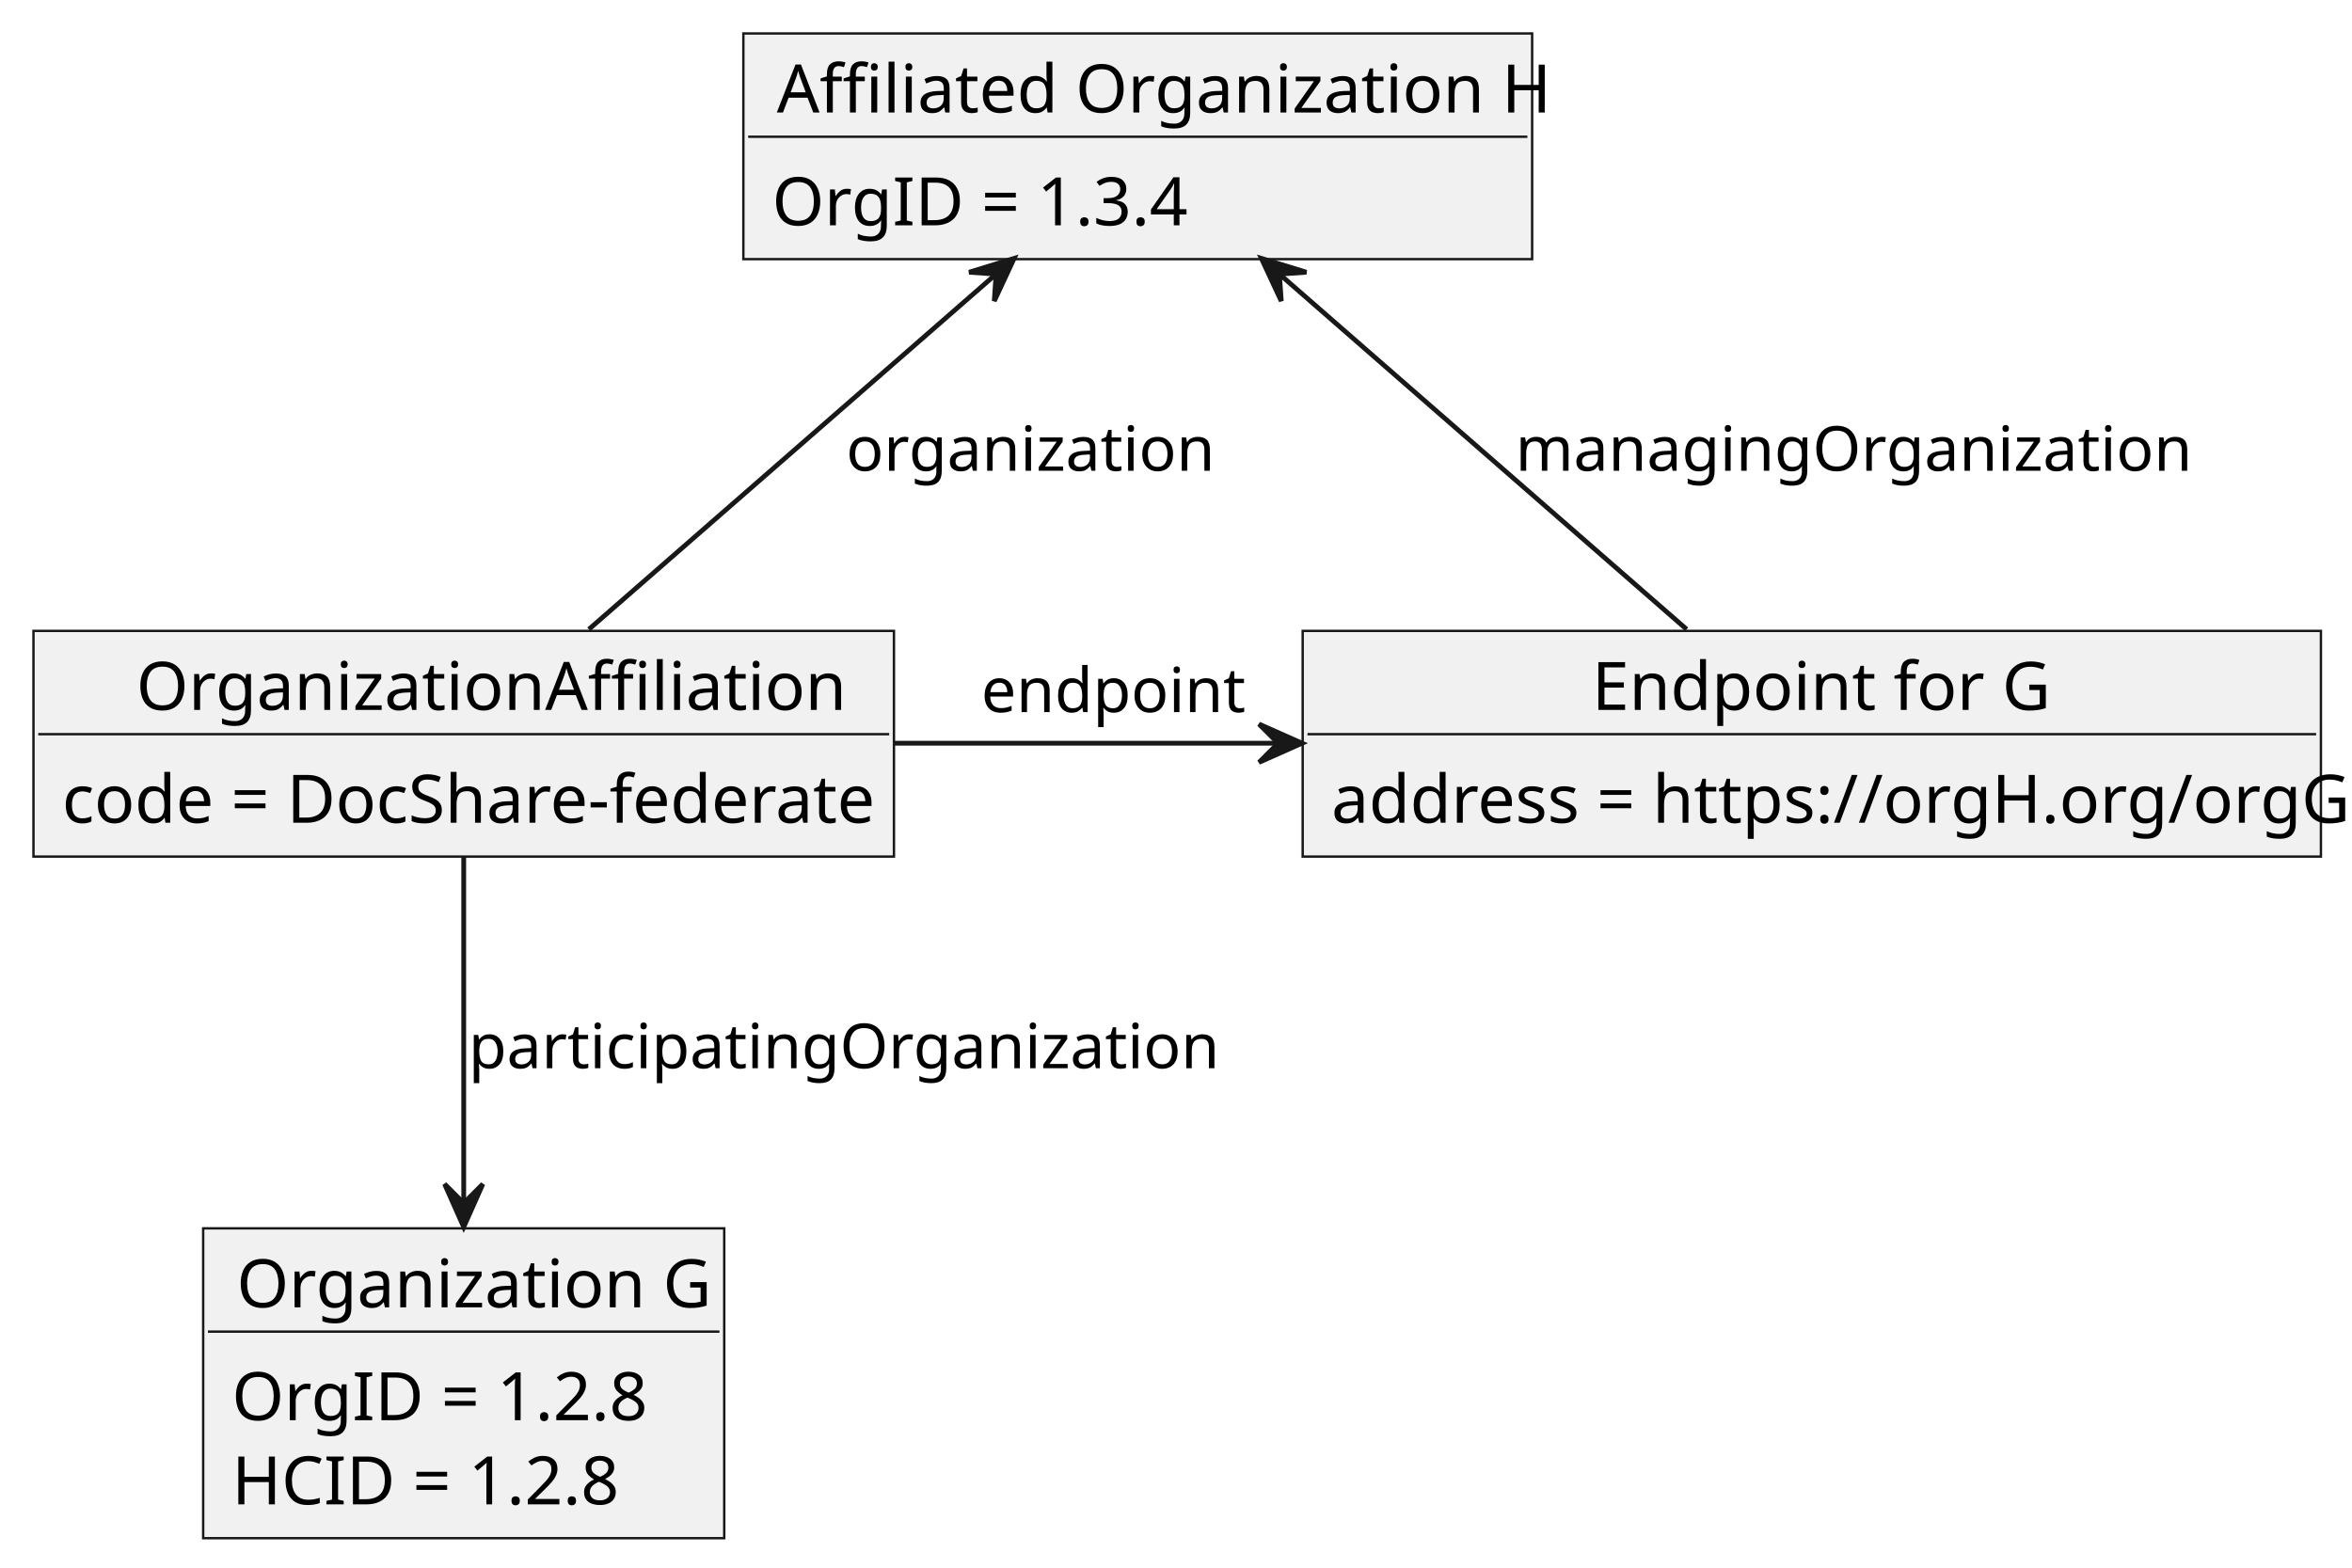
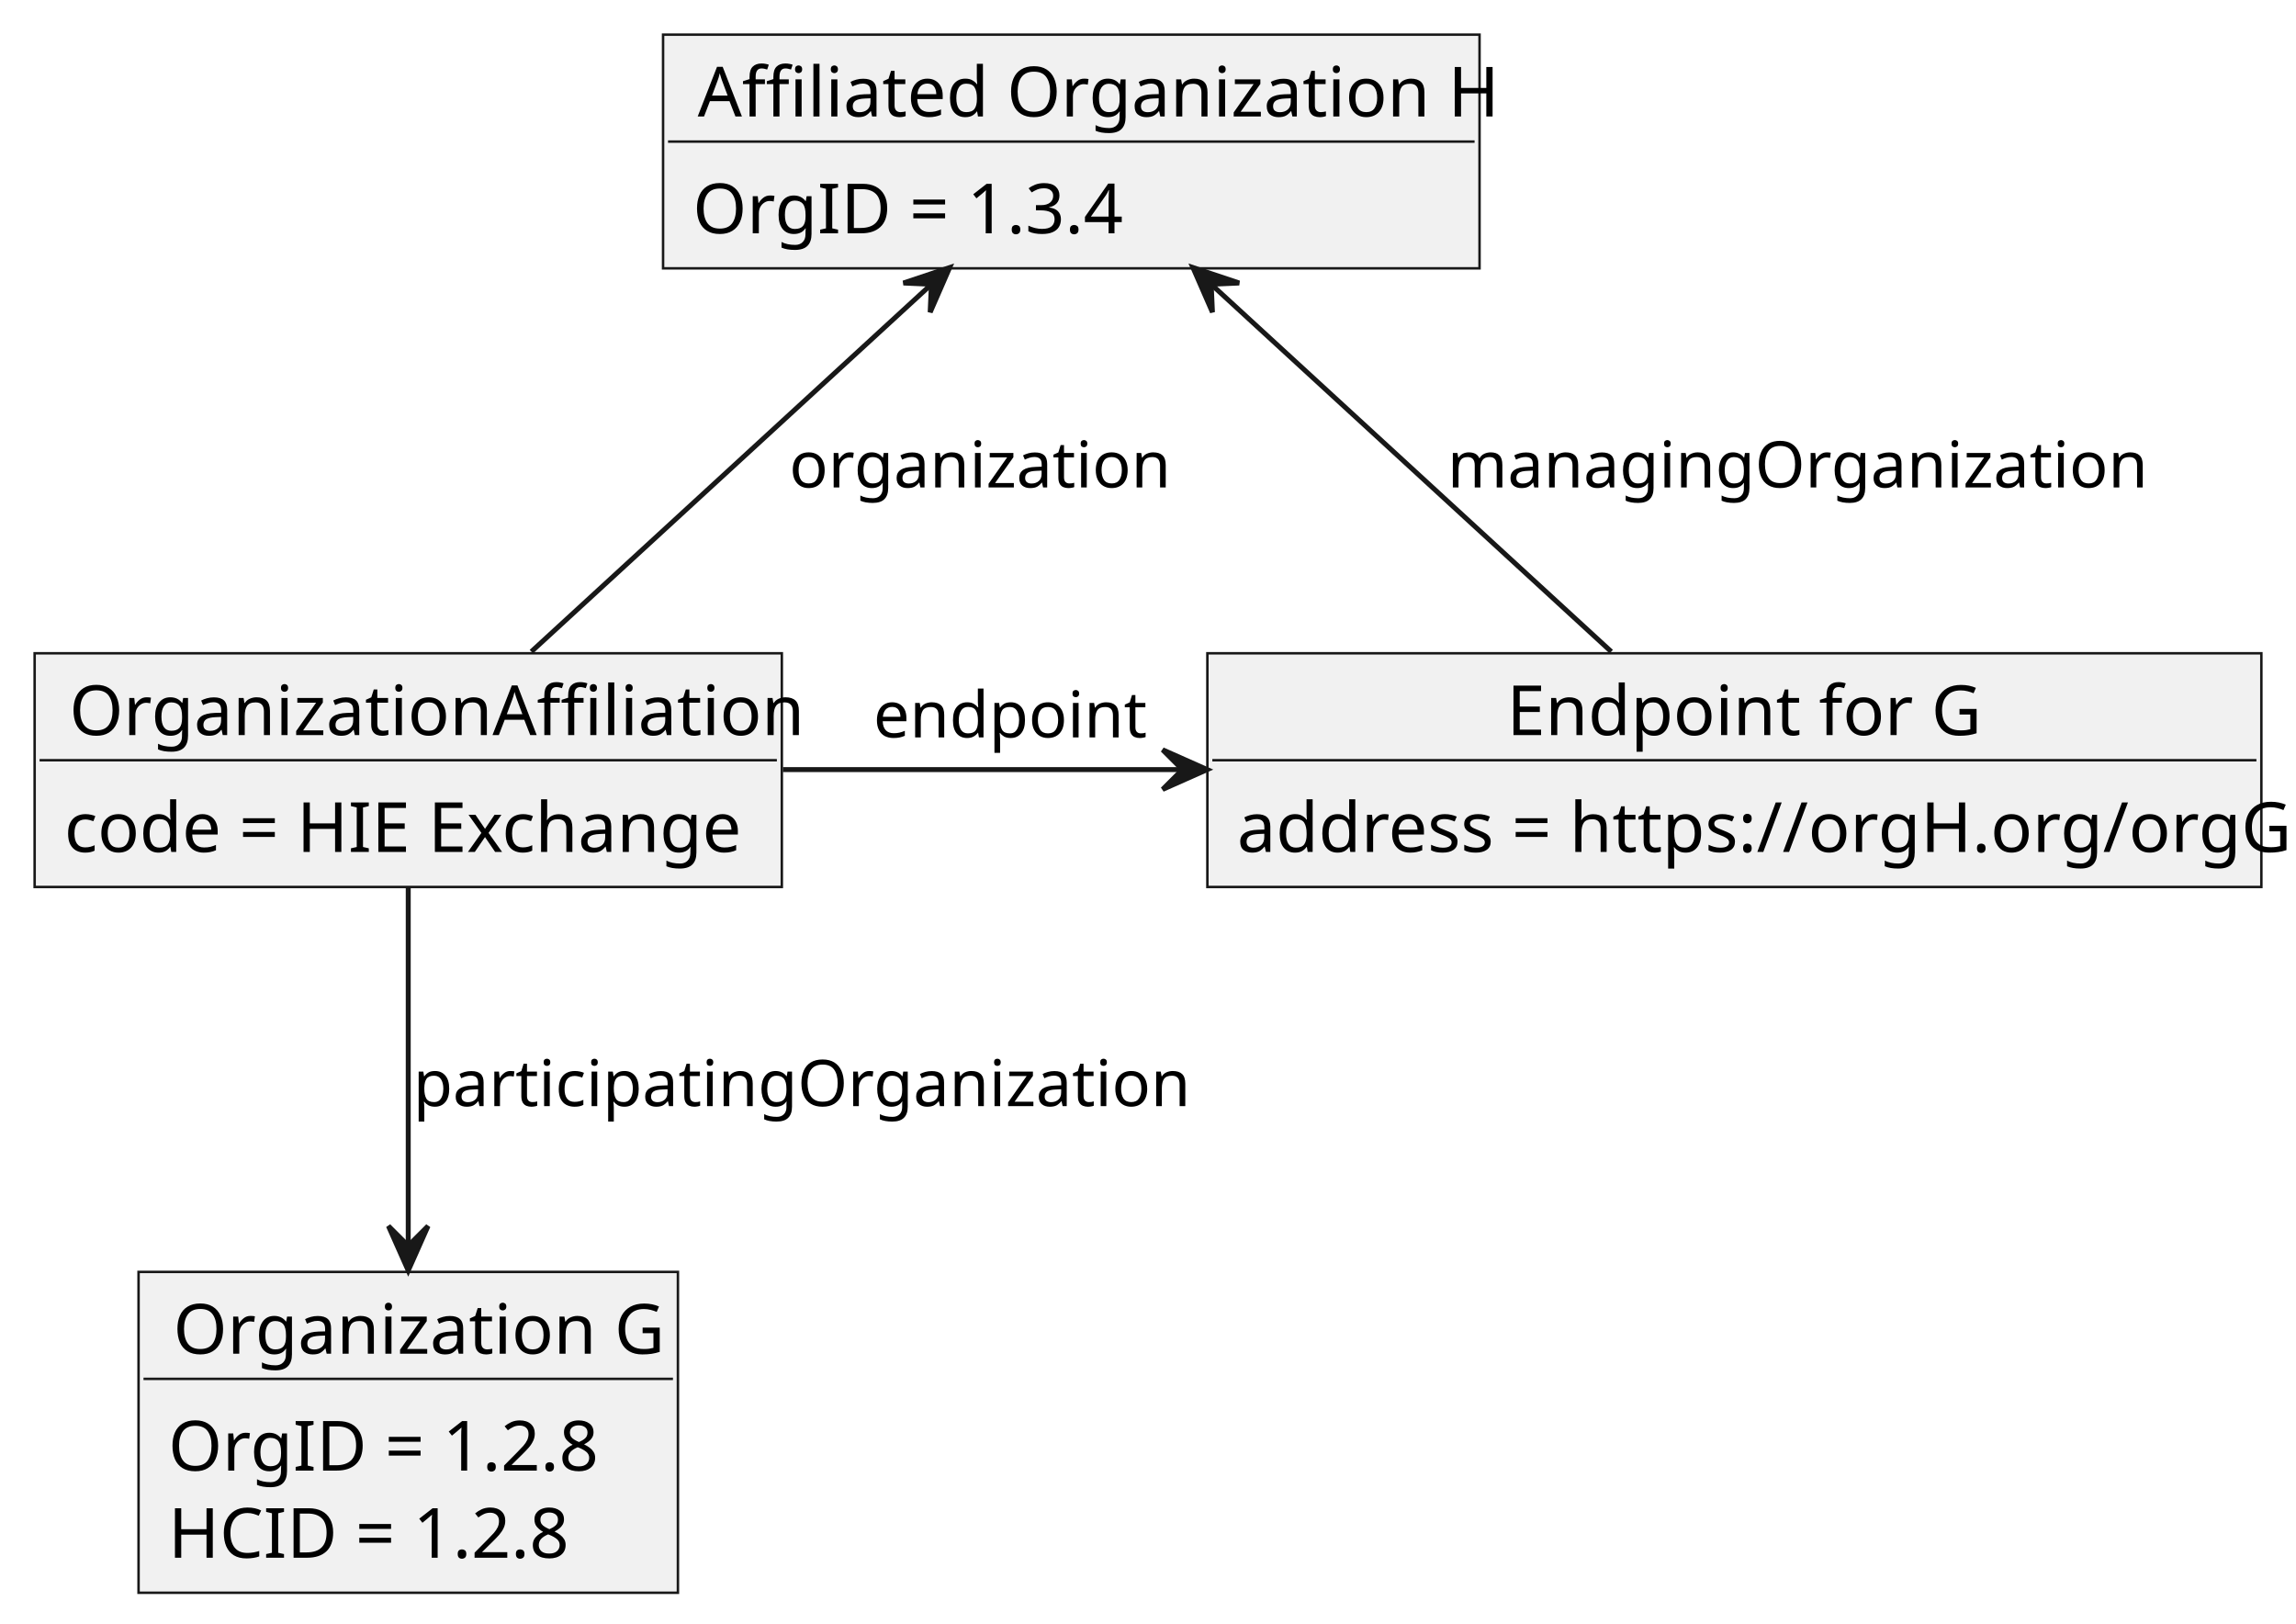
- <svg xmlns="http://www.w3.org/2000/svg" contentStyleType="text/css" height="328px" preserveAspectRatio="none" style="width:492px;height:328px;background:#FFFFFF;" version="1.1" viewBox="0 0 492 328" width="492px" zoomAndPan="magnify">
+ <svg xmlns="http://www.w3.org/2000/svg" contentStyleType="text/css" height="328px" preserveAspectRatio="none" style="width:464px;height:328px;background:#FFFFFF;" version="1.1" viewBox="0 0 464 328" width="464px" zoomAndPan="magnify">
  <defs />
  <g>
    <g id="elem_OrganizationG">
-       <rect fill="#F1F1F1" height="64.828" style="stroke:#181818;stroke-width:0.5;" width="109" x="42.5" y="257" />
-       <text fill="#000000" font-family="sans-serif" font-size="14" lengthAdjust="spacing" textLength="95" x="49.5" y="273.533">Organization G</text>
-       <line style="stroke:#181818;stroke-width:0.5;" x1="43.5" x2="150.5" y1="278.609" y2="278.609" />
-       <text fill="#000000" font-family="sans-serif" font-size="14" lengthAdjust="spacing" textLength="85" x="48.5" y="297.143">OrgID = 1.2.8</text>
-       <text fill="#000000" font-family="sans-serif" font-size="14" lengthAdjust="spacing" textLength="80" x="48.5" y="314.752">HCID = 1.2.8</text>
+       <rect fill="#F1F1F1" height="64.828" style="stroke:#181818;stroke-width:0.5;" width="109" x="28" y="257" />
+       <text fill="#000000" font-family="sans-serif" font-size="14" lengthAdjust="spacing" textLength="95" x="35" y="273.533">Organization G</text>
+       <line style="stroke:#181818;stroke-width:0.5;" x1="29" x2="136" y1="278.609" y2="278.609" />
+       <text fill="#000000" font-family="sans-serif" font-size="14" lengthAdjust="spacing" textLength="85" x="34" y="297.143">OrgID = 1.2.8</text>
+       <text fill="#000000" font-family="sans-serif" font-size="14" lengthAdjust="spacing" textLength="80" x="34" y="314.752">HCID = 1.2.8</text>
    </g>
    <g id="elem_OrganizationH">
-       <rect fill="#F1F1F1" height="47.219" style="stroke:#181818;stroke-width:0.5;" width="165" x="155.5" y="7" />
-       <text fill="#000000" font-family="sans-serif" font-size="14" lengthAdjust="spacing" textLength="151" x="162.5" y="23.533">Affiliated Organization H</text>
-       <line style="stroke:#181818;stroke-width:0.5;" x1="156.5" x2="319.5" y1="28.609" y2="28.609" />
-       <text fill="#000000" font-family="sans-serif" font-size="14" lengthAdjust="spacing" textLength="85" x="161.5" y="47.143">OrgID = 1.3.4</text>
+       <rect fill="#F1F1F1" height="47.219" style="stroke:#181818;stroke-width:0.5;" width="165" x="134" y="7" />
+       <text fill="#000000" font-family="sans-serif" font-size="14" lengthAdjust="spacing" textLength="151" x="141" y="23.533">Affiliated Organization H</text>
+       <line style="stroke:#181818;stroke-width:0.5;" x1="135" x2="298" y1="28.609" y2="28.609" />
+       <text fill="#000000" font-family="sans-serif" font-size="14" lengthAdjust="spacing" textLength="85" x="140" y="47.143">OrgID = 1.3.4</text>
    </g>
    <g id="elem_OrgAff">
-       <rect fill="#F1F1F1" height="47.219" style="stroke:#181818;stroke-width:0.5;" width="180" x="7" y="132" />
-       <text fill="#000000" font-family="sans-serif" font-size="14" lengthAdjust="spacing" textLength="137" x="28.5" y="148.533">OrganizationAffiliation</text>
-       <line style="stroke:#181818;stroke-width:0.5;" x1="8" x2="186" y1="153.609" y2="153.609" />
-       <text fill="#000000" font-family="sans-serif" font-size="14" lengthAdjust="spacing" textLength="168" x="13" y="172.143">code = DocShare-federate</text>
+       <rect fill="#F1F1F1" height="47.219" style="stroke:#181818;stroke-width:0.5;" width="151" x="7" y="132" />
+       <text fill="#000000" font-family="sans-serif" font-size="14" lengthAdjust="spacing" textLength="137" x="14" y="148.533">OrganizationAffiliation</text>
+       <line style="stroke:#181818;stroke-width:0.5;" x1="8" x2="157" y1="153.609" y2="153.609" />
+       <text fill="#000000" font-family="sans-serif" font-size="14" lengthAdjust="spacing" textLength="134" x="13" y="172.143">code = HIE Exchange</text>
    </g>
    <g id="elem_EndpointG">
-       <rect fill="#F1F1F1" height="47.219" style="stroke:#181818;stroke-width:0.5;" width="213" x="272.5" y="132" />
-       <text fill="#000000" font-family="sans-serif" font-size="14" lengthAdjust="spacing" textLength="92" x="333" y="148.533">Endpoint for G</text>
-       <line style="stroke:#181818;stroke-width:0.5;" x1="273.5" x2="484.5" y1="153.609" y2="153.609" />
-       <text fill="#000000" font-family="sans-serif" font-size="14" lengthAdjust="spacing" textLength="201" x="278.5" y="172.143">address = https://orgH.org/orgG</text>
+       <rect fill="#F1F1F1" height="47.219" style="stroke:#181818;stroke-width:0.5;" width="213" x="244" y="132" />
+       <text fill="#000000" font-family="sans-serif" font-size="14" lengthAdjust="spacing" textLength="92" x="304.5" y="148.533">Endpoint for G</text>
+       <line style="stroke:#181818;stroke-width:0.5;" x1="245" x2="456" y1="153.609" y2="153.609" />
+       <text fill="#000000" font-family="sans-serif" font-size="14" lengthAdjust="spacing" textLength="201" x="250" y="172.143">address = https://orgH.org/orgG</text>
    </g>
    <g id="link_OrgAff_OrganizationG">
-       <path codeLine="13" d="M97,179.19 C97,199.07 97,228.32 97,251.56 " fill="none" id="OrgAff-to-OrganizationG" style="stroke:#181818;stroke-width:1.0;" />
-       <polygon fill="#181818" points="97,256.73,101,247.73,97,251.73,93,247.73,97,256.73" style="stroke:#181818;stroke-width:1.0;" />
-       <text fill="#000000" font-family="sans-serif" font-size="13" lengthAdjust="spacing" textLength="143" x="98" y="223.495">participatingOrganization</text>
+       <path codeLine="13" d="M82.5,179.19 C82.5,199.07 82.5,228.32 82.5,251.56 " fill="none" id="OrgAff-to-OrganizationG" style="stroke:#181818;stroke-width:1.0;" />
+       <polygon fill="#181818" points="82.5,256.73,86.5,247.73,82.5,251.73,78.5,247.73,82.5,256.73" style="stroke:#181818;stroke-width:1.0;" />
+       <text fill="#000000" font-family="sans-serif" font-size="13" lengthAdjust="spacing" textLength="143" x="83.5" y="223.495">participatingOrganization</text>
    </g>
    <g id="link_OrganizationH_OrgAff">
-       <path codeLine="14" d="M208.19,57.5 C183,79.48 147.27,110.64 123.18,131.67 " fill="none" id="OrganizationH-backto-OrgAff" style="stroke:#181818;stroke-width:1.0;" />
-       <polygon fill="#181818" points="212.14,54.06,202.726,56.956,208.37,57.344,207.982,62.988,212.14,54.06" style="stroke:#181818;stroke-width:1.0;" />
-       <text fill="#000000" font-family="sans-serif" font-size="13" lengthAdjust="spacing" textLength="70" x="177" y="98.495">organization</text>
+       <path codeLine="14" d="M188.17,57.5 C164.23,79.48 130.28,110.64 107.38,131.67 " fill="none" id="OrganizationH-backto-OrgAff" style="stroke:#181818;stroke-width:1.0;" />
+       <polygon fill="#181818" points="191.92,54.06,182.579,57.183,188.231,57.435,187.979,63.086,191.92,54.06" style="stroke:#181818;stroke-width:1.0;" />
+       <text fill="#000000" font-family="sans-serif" font-size="13" lengthAdjust="spacing" textLength="70" x="159.5" y="98.495">organization</text>
    </g>
    <g id="link_OrgAff_EndpointG">
-       <path codeLine="15" d="M187,155.5 C212.46,155.5 240.49,155.5 267.08,155.5 " fill="none" id="OrgAff-to-EndpointG" style="stroke:#181818;stroke-width:1.0;" />
-       <polygon fill="#181818" points="272.37,155.5,263.37,151.5,267.37,155.5,263.37,159.5,272.37,155.5" style="stroke:#181818;stroke-width:1.0;" />
-       <text fill="#000000" font-family="sans-serif" font-size="13" lengthAdjust="spacing" textLength="49" x="205.25" y="148.995">endpoint</text>
+       <path codeLine="15" d="M158.22,155.5 C183.29,155.5 211.73,155.5 238.9,155.5 " fill="none" id="OrgAff-to-EndpointG" style="stroke:#181818;stroke-width:1.0;" />
+       <polygon fill="#181818" points="243.96,155.5,234.96,151.5,238.96,155.5,234.96,159.5,243.96,155.5" style="stroke:#181818;stroke-width:1.0;" />
+       <text fill="#000000" font-family="sans-serif" font-size="13" lengthAdjust="spacing" textLength="49" x="176.5" y="148.995">endpoint</text>
    </g>
    <g id="link_OrganizationH_EndpointG">
-       <path codeLine="16" d="M267.81,57.5 C293,79.48 328.73,110.64 352.82,131.67 " fill="none" id="OrganizationH-backto-EndpointG" style="stroke:#181818;stroke-width:1.0;" />
-       <polygon fill="#181818" points="263.86,54.06,268.018,62.988,267.63,57.344,273.274,56.956,263.86,54.06" style="stroke:#181818;stroke-width:1.0;" />
-       <text fill="#000000" font-family="sans-serif" font-size="13" lengthAdjust="spacing" textLength="129" x="317" y="98.495">managingOrganization</text>
+       <path codeLine="16" d="M244.83,57.5 C268.77,79.48 302.72,110.64 325.62,131.67 " fill="none" id="OrganizationH-backto-EndpointG" style="stroke:#181818;stroke-width:1.0;" />
+       <polygon fill="#181818" points="241.08,54.06,245.021,63.086,244.769,57.435,250.421,57.183,241.08,54.06" style="stroke:#181818;stroke-width:1.0;" />
+       <text fill="#000000" font-family="sans-serif" font-size="13" lengthAdjust="spacing" textLength="129" x="292.5" y="98.495">managingOrganization</text>
    </g>
  </g>
</svg>
